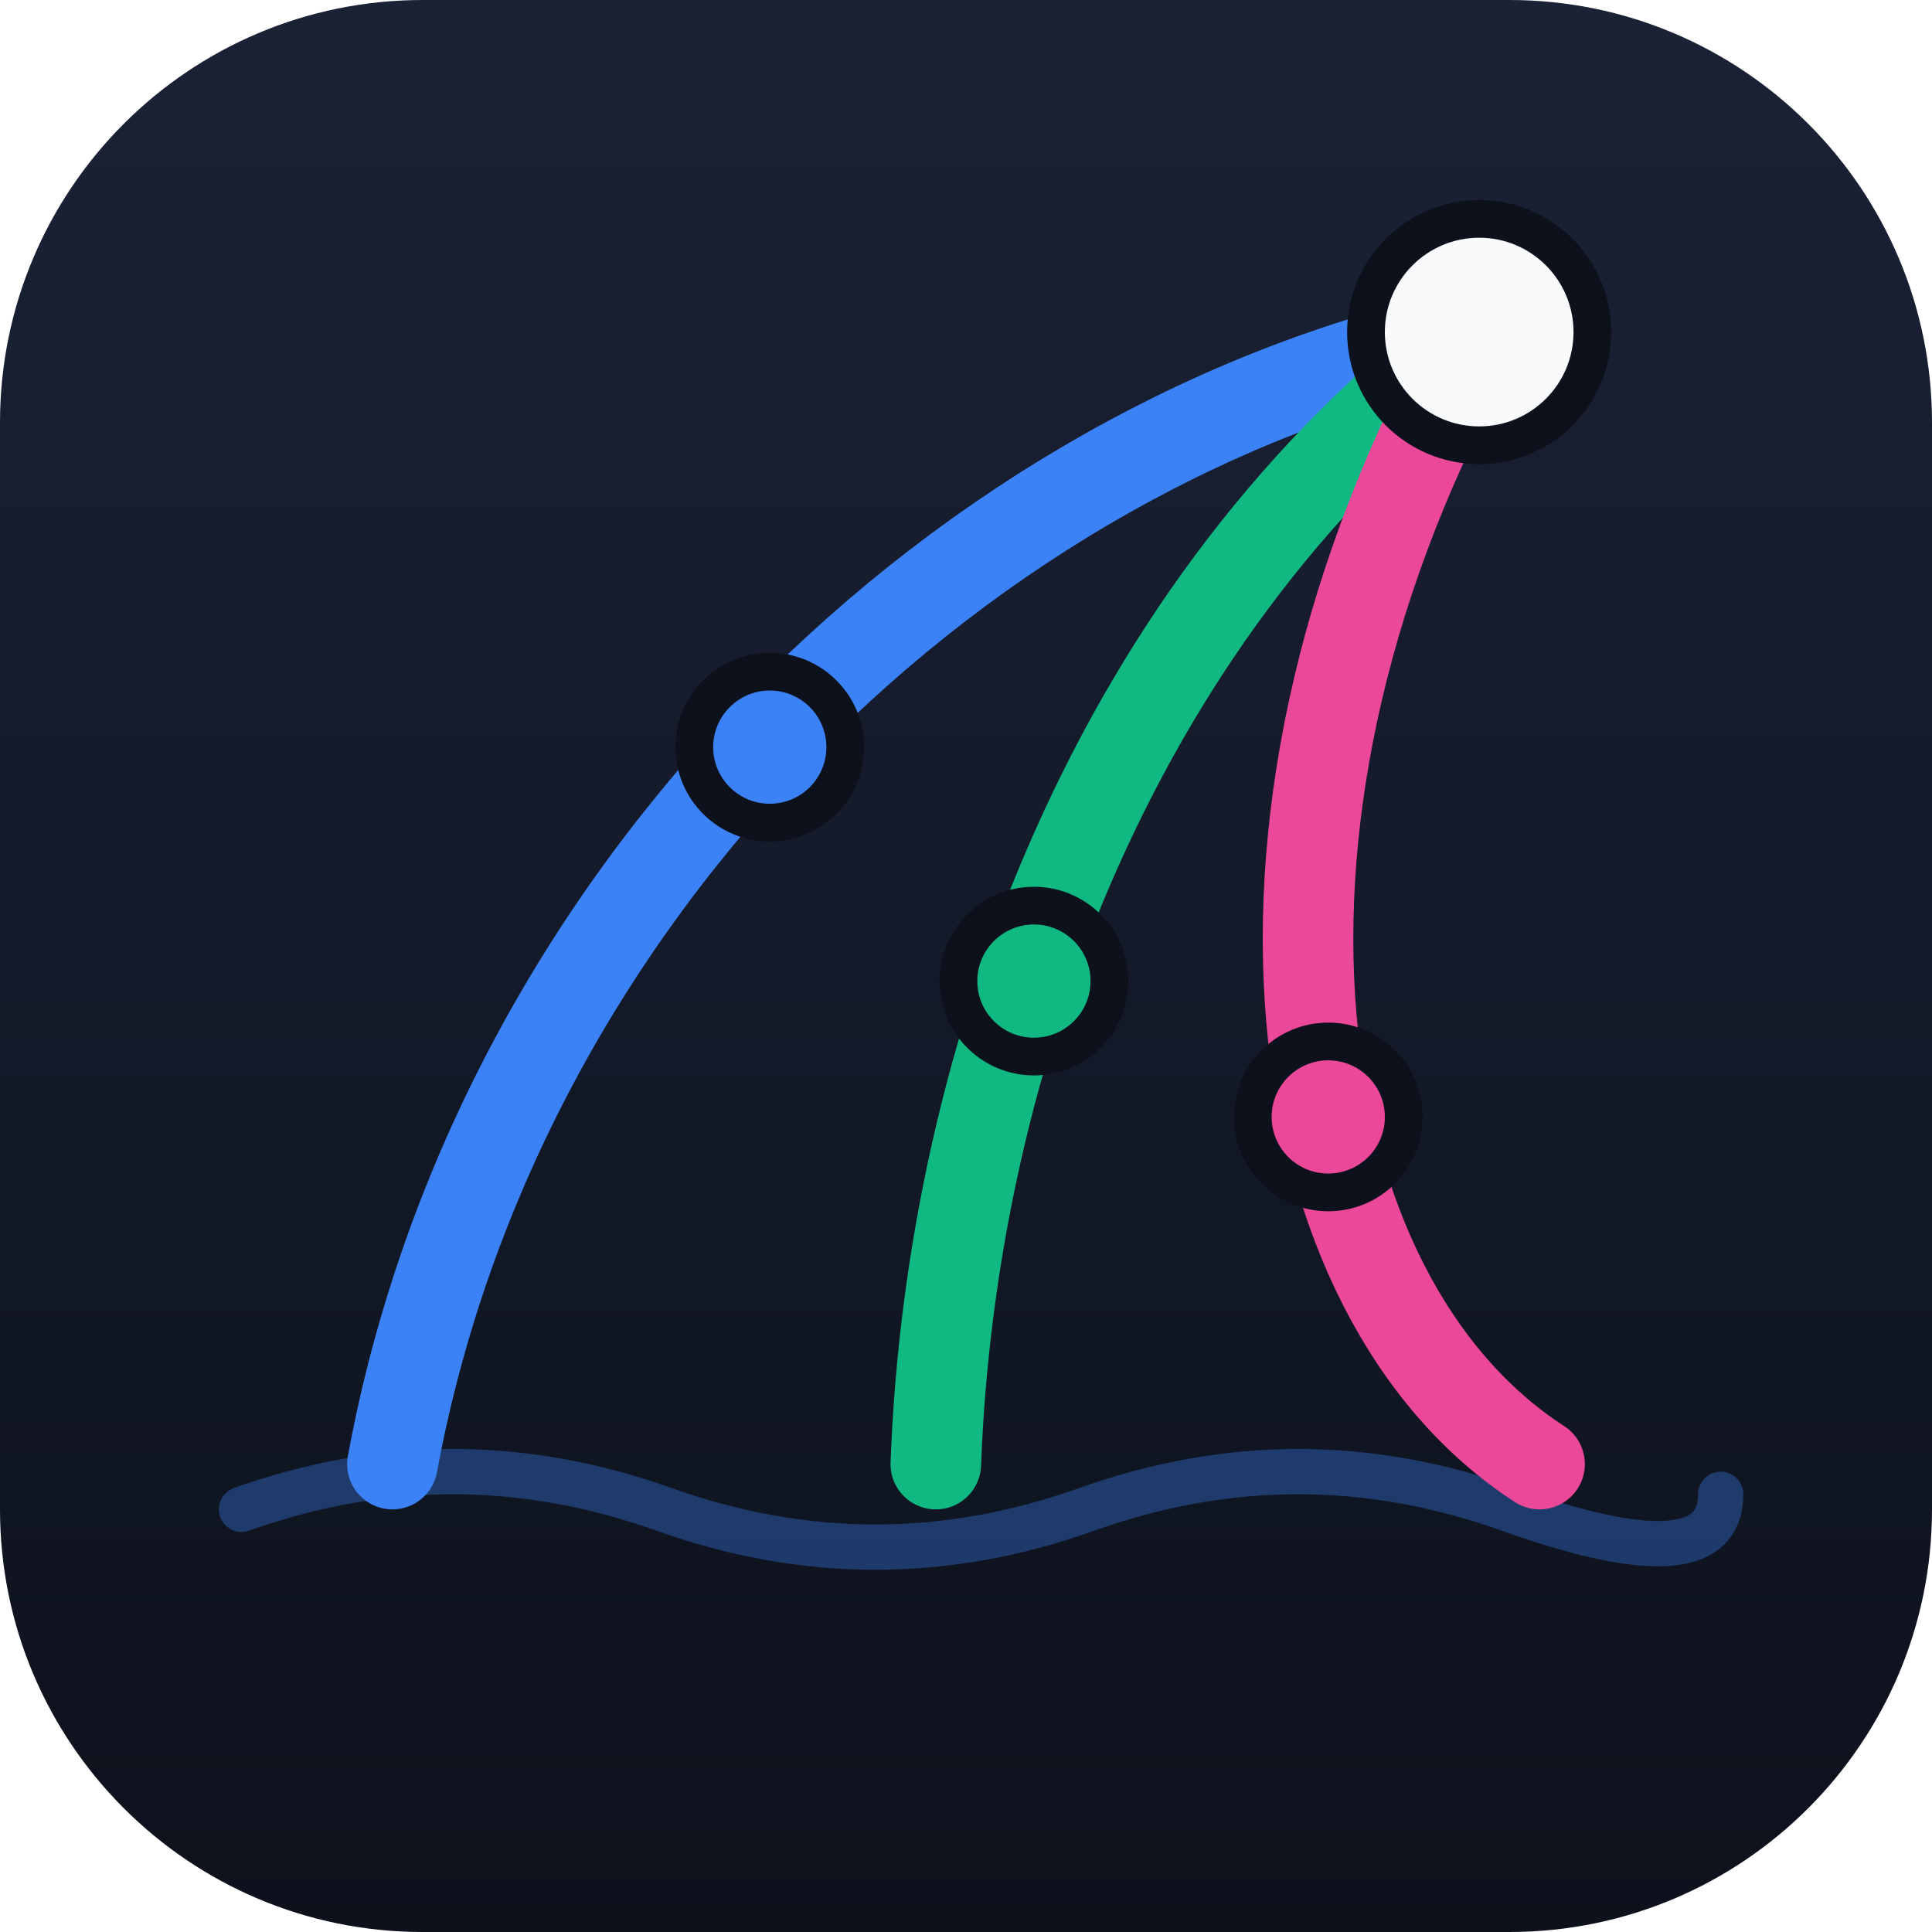
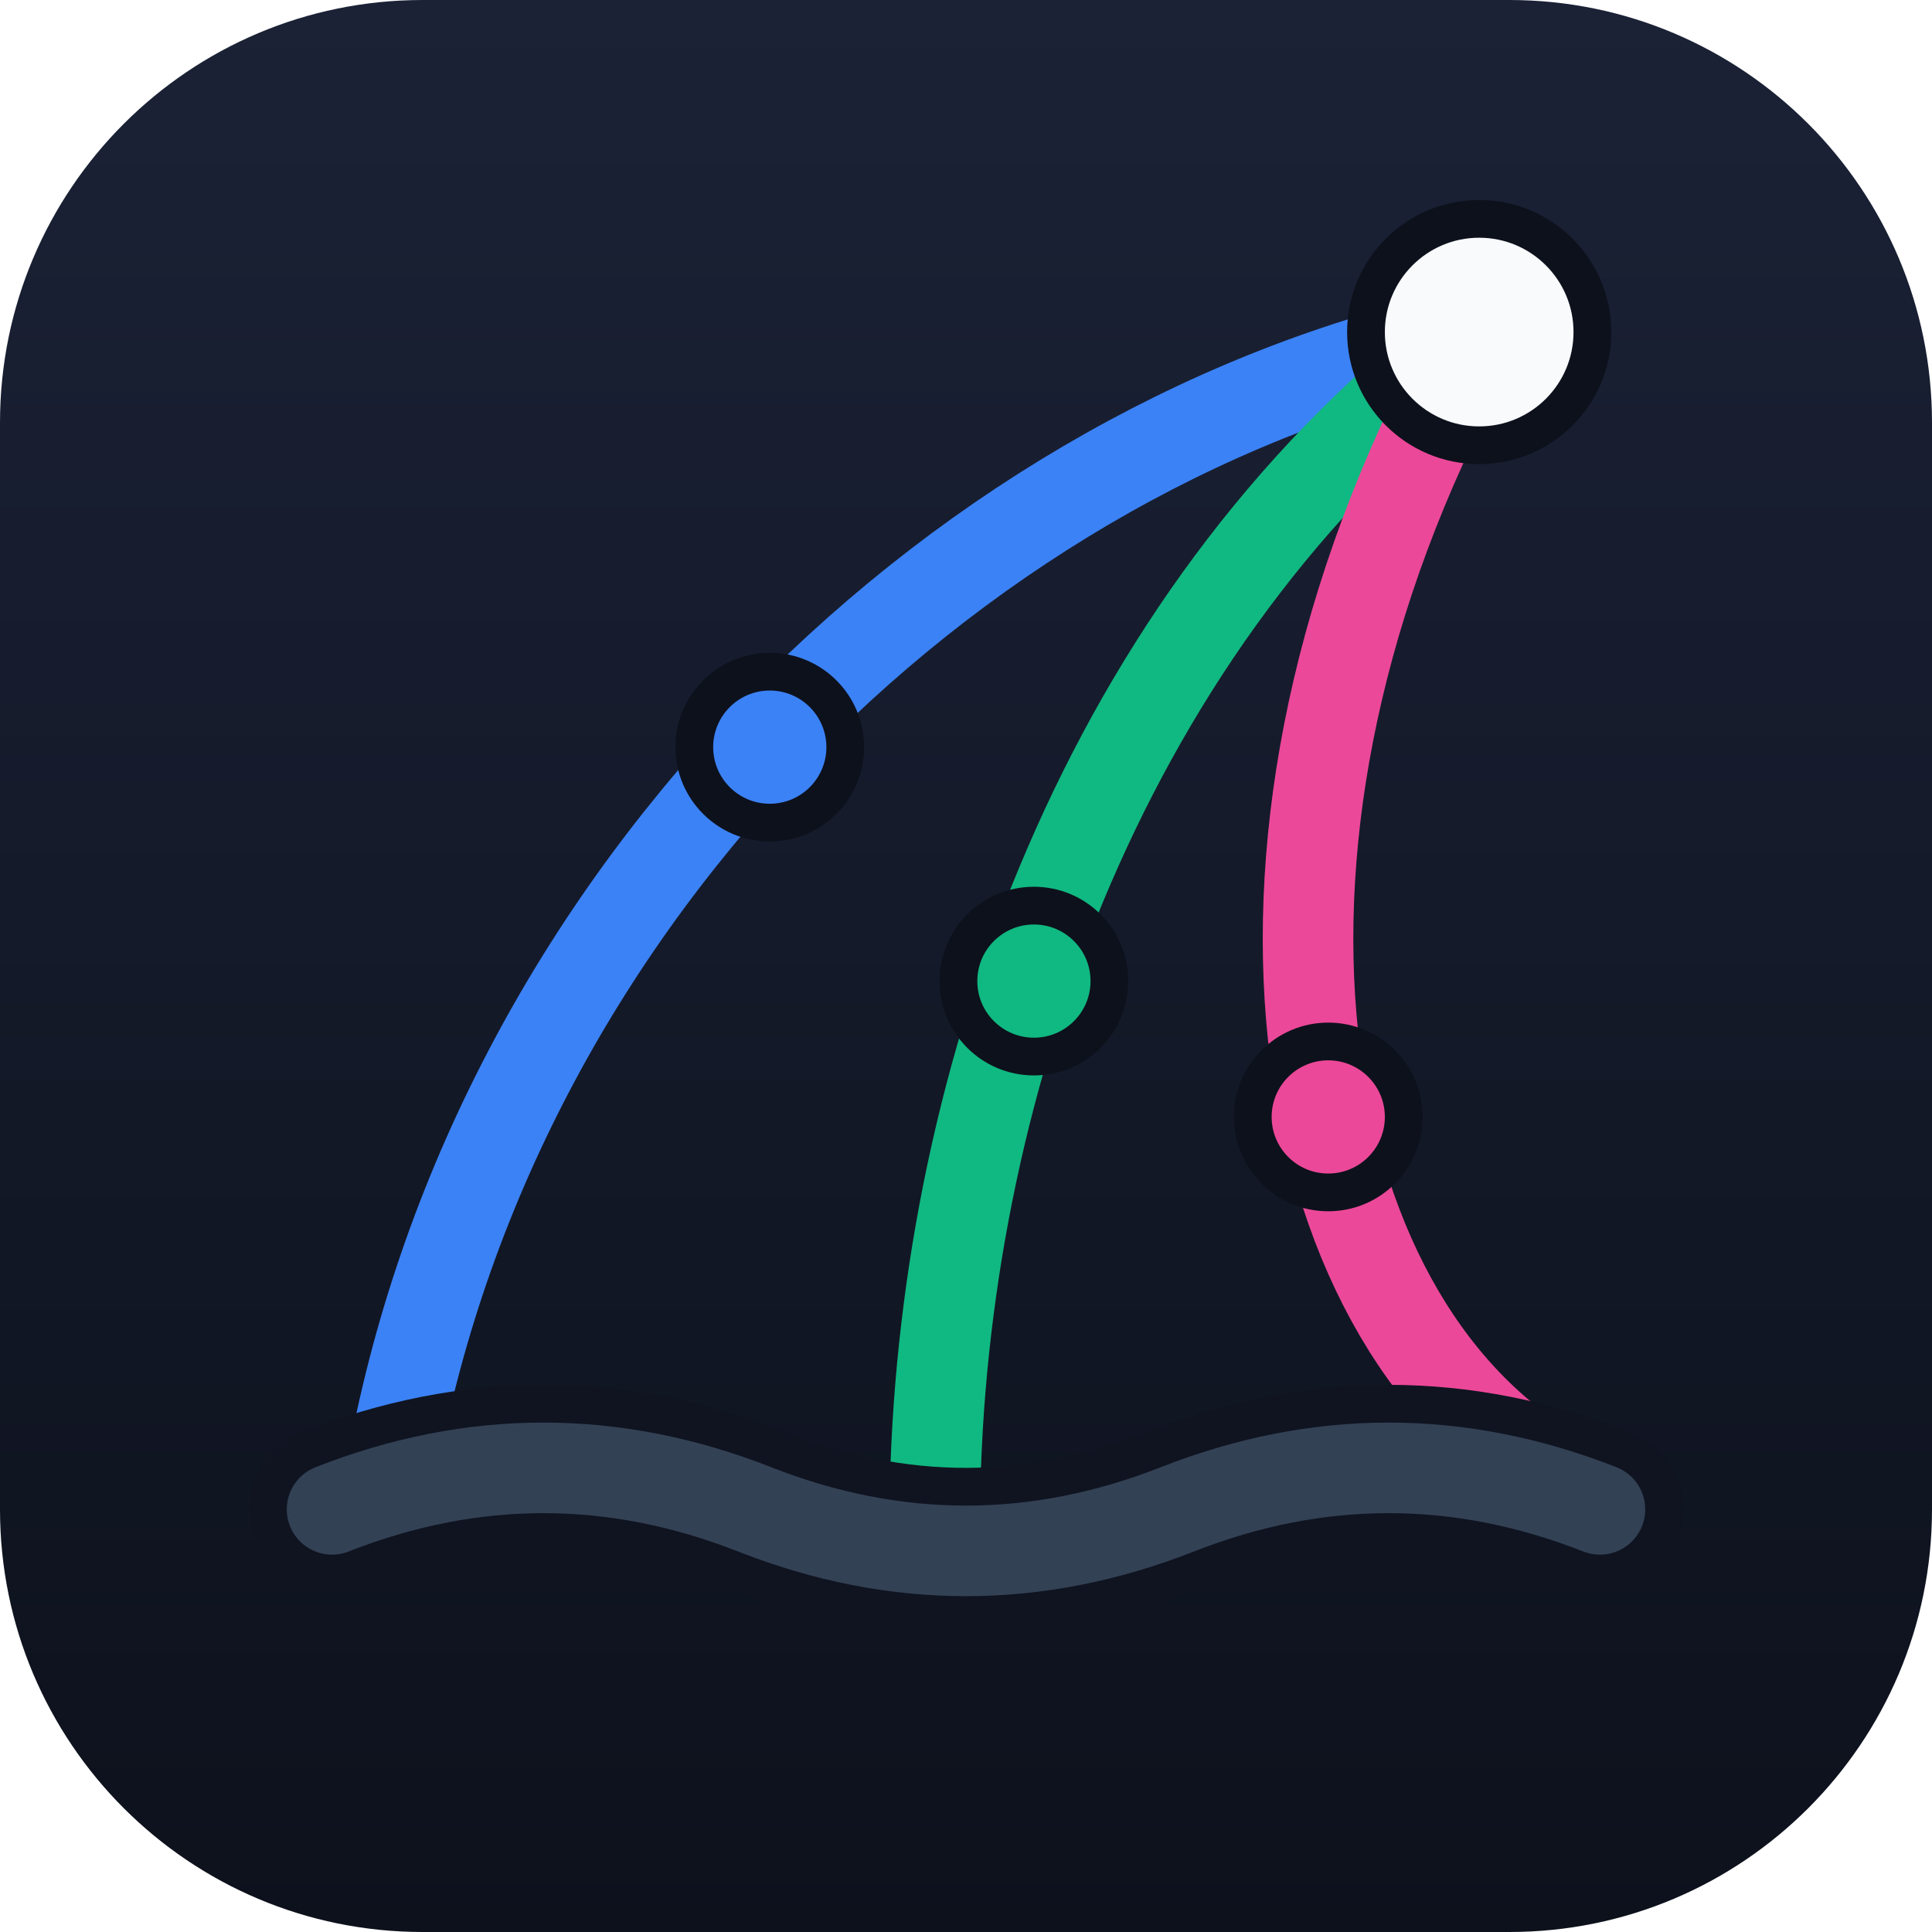
<svg xmlns="http://www.w3.org/2000/svg" viewBox="0 0 256 256" width="256" height="256">
  <defs>
    <linearGradient id="bg" x1="0" y1="0" x2="0" y2="1">
      <stop offset="0" stop-color="#1b2236" />
      <stop offset="1" stop-color="#0d111c" />
    </linearGradient>
  </defs>
  <rect width="256" height="256" rx="56" fill="url(#bg)" />
-   <path d="M 32 200 Q 60 190 88 200 T 144 200 T 200 200 T 228 198" fill="none" stroke="#3b82f6" stroke-opacity="0.35" stroke-width="6" stroke-linecap="round" />
  <g fill="none" stroke-width="12" stroke-linecap="round">
    <path d="M 52 194 C 66 118 128 58 196 44" stroke="#3b82f6" />
    <path d="M 124 194 C 126 140 148 80 196 44" stroke="#10b981" />
    <path d="M 204 194 C 170 172 160 108 196 44" stroke="#ec4899" />
+   </g>
+   <g fill="none" stroke-linecap="round">
+     <path d="M 44 200 Q 72 189 100 200 T 156 200 T 212 200" stroke="#0f1420" stroke-width="22" />
+     <path d="M 44 200 Q 72 189 100 200 T 156 200 T 212 200" stroke="#334155" stroke-width="12" />
  </g>
  <g stroke="#0d111c" stroke-width="5">
    <circle cx="102" cy="99" r="10" fill="#3b82f6" />
    <circle cx="137" cy="130" r="10" fill="#10b981" />
    <circle cx="176" cy="148" r="10" fill="#ec4899" />
    <circle cx="196" cy="44" r="15" fill="#f8fafc" />
  </g>
</svg>
